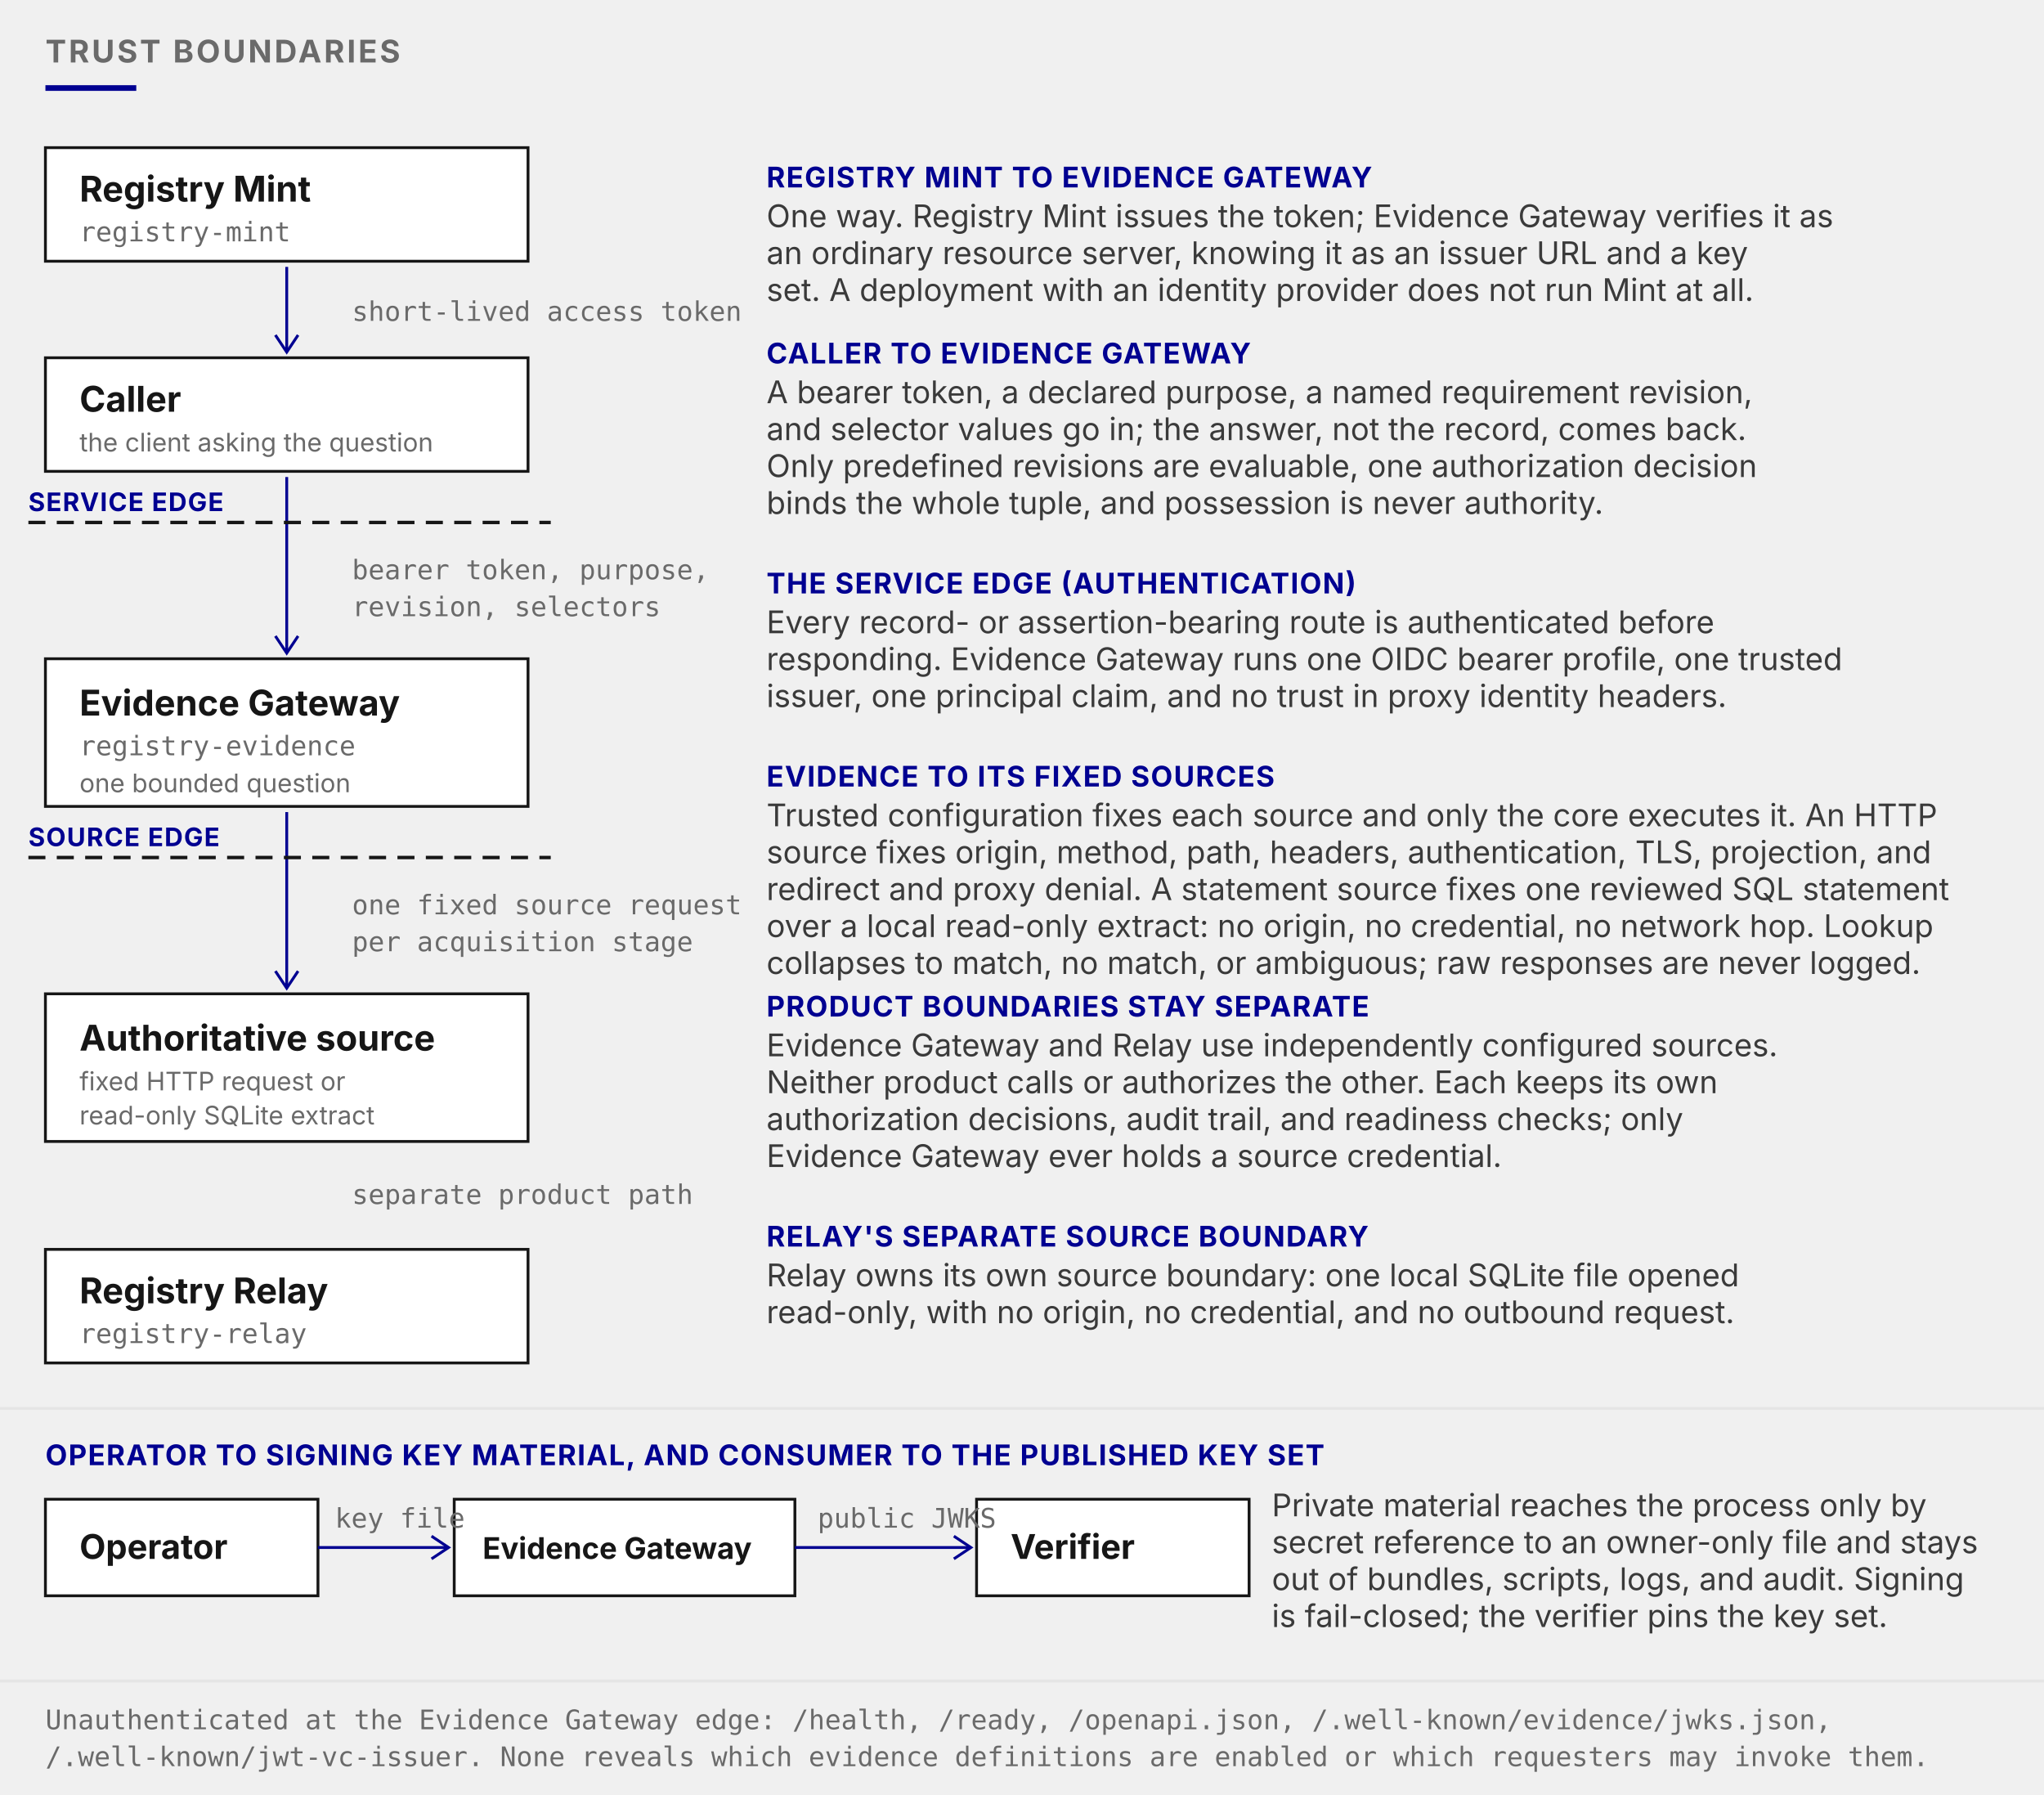
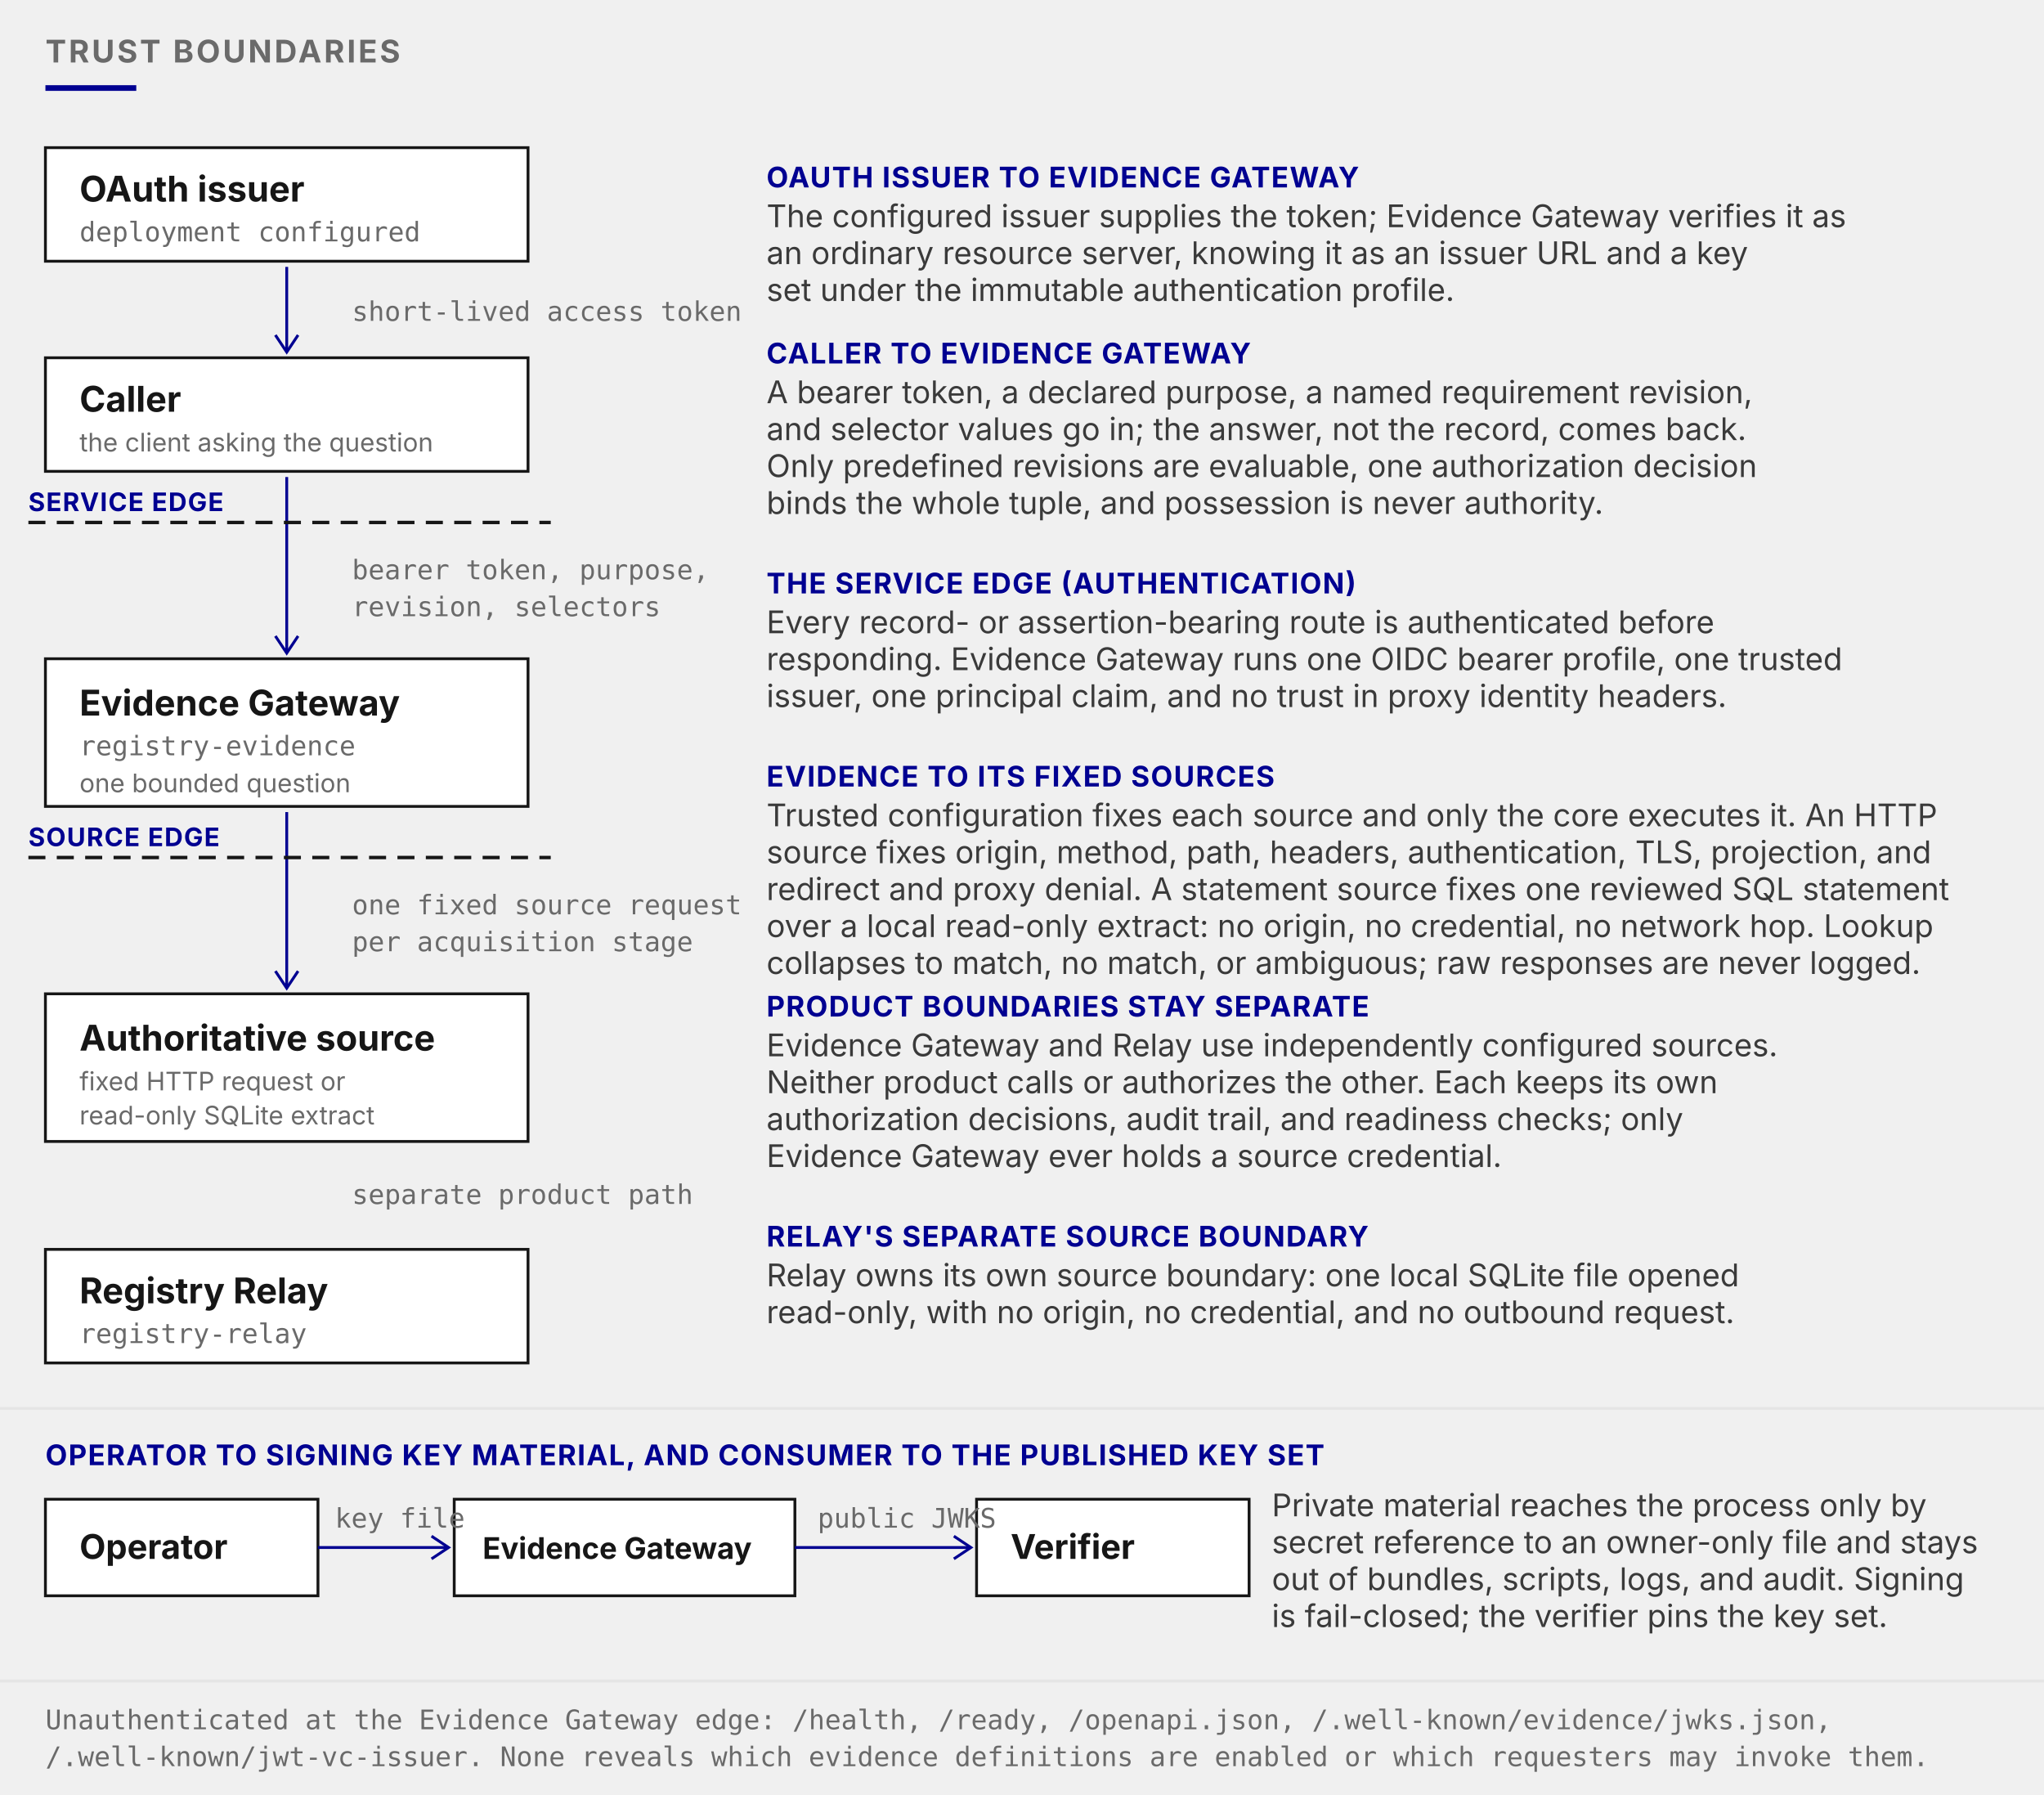
<svg xmlns="http://www.w3.org/2000/svg" viewBox="0 0 720 632" role="img" font-family="'Public Sans', system-ui, -apple-system, BlinkMacSystemFont, sans-serif" text-rendering="geometricPrecision">
  <text x="16" y="22" fill="#6a6a6a" font-size="11" font-weight="700" letter-spacing="0.08em">TRUST BOUNDARIES</text>
  <rect x="16" y="30" width="32" height="2" fill="#000091" />
  <g fill="#ffffff" stroke="#161616" stroke-width="1">
    <rect x="16" y="52" width="170" height="40" />
    <rect x="16" y="126" width="170" height="40" />
    <rect x="16" y="232" width="170" height="52" />
    <rect x="16" y="350" width="170" height="52" />
    <rect x="16" y="440" width="170" height="40" />
  </g>
  <g fill="#161616" font-size="12.5" font-weight="700">
-     <text x="28" y="71">Registry Mint</text>
+     <text x="28" y="71">OAuth issuer</text>
    <text x="28" y="145">Caller</text>
    <text x="28" y="252">Evidence Gateway</text>
    <text x="28" y="370">Authoritative source</text>
    <text x="28" y="459">Registry Relay</text>
  </g>
  <g fill="#6a6a6a" font-size="9.5" font-family="'IBM Plex Mono', ui-monospace, SFMono-Regular, monospace">
-     <text x="28" y="85">registry-mint</text>
+     <text x="28" y="85">deployment configured</text>
    <text x="28" y="266">registry-evidence</text>
    <text x="28" y="473">registry-relay</text>
  </g>
  <g fill="#6a6a6a" font-size="9">
    <text x="28" y="159">the client asking the question</text>
    <text x="28" y="279">one bounded question</text>
    <text x="28" y="384">fixed HTTP request or</text>
    <text x="28" y="396">read-only SQLite extract</text>
  </g>
  <g stroke="#000091" stroke-width="1" fill="none">
    <line x1="101" y1="94" x2="101" y2="124" />
    <polyline points="97,118 101,124 105,118" />
    <line x1="101" y1="168" x2="101" y2="230" />
    <polyline points="97,224 101,230 105,224" />
    <line x1="101" y1="286" x2="101" y2="348" />
    <polyline points="97,342 101,348 105,342" />
  </g>
  <g stroke="#161616" stroke-width="1.2" stroke-dasharray="6 4">
    <line x1="10" y1="184" x2="194" y2="184" />
    <line x1="10" y1="302" x2="194" y2="302" />
  </g>
  <g fill="#000091" font-size="9" font-weight="700" letter-spacing="0.04em">
    <text x="10" y="180">SERVICE EDGE</text>
    <text x="10" y="298">SOURCE EDGE</text>
  </g>
  <g fill="#6a6a6a" font-size="9.5" font-family="'IBM Plex Mono', ui-monospace, SFMono-Regular, monospace">
    <text x="124" y="113">short-lived access token</text>
    <text x="124" y="204">bearer token, purpose,</text>
    <text x="124" y="217">revision, selectors</text>
    <text x="124" y="322">one fixed source request</text>
    <text x="124" y="335">per acquisition stage</text>
    <text x="124" y="424">separate product path</text>
  </g>
  <g fill="#000091" font-size="10" font-weight="700" letter-spacing="0.04em">
-     <text x="270" y="66">REGISTRY MINT TO EVIDENCE GATEWAY</text>
+     <text x="270" y="66">OAUTH ISSUER TO EVIDENCE GATEWAY</text>
    <text x="270" y="128">CALLER TO EVIDENCE GATEWAY</text>
    <text x="270" y="209">THE SERVICE EDGE (AUTHENTICATION)</text>
    <text x="270" y="277">EVIDENCE TO ITS FIXED SOURCES</text>
    <text x="270" y="358">PRODUCT BOUNDARIES STAY SEPARATE</text>
    <text x="270" y="439">RELAY'S SEPARATE SOURCE BOUNDARY</text>
  </g>
  <g fill="#3a3a3a" font-size="11">
-     <text x="270" y="80">One way. Registry Mint issues the token; Evidence Gateway verifies it as</text>
+     <text x="270" y="80">The configured issuer supplies the token; Evidence Gateway verifies it as</text>
    <text x="270" y="93">an ordinary resource server, knowing it as an issuer URL and a key</text>
-     <text x="270" y="106">set. A deployment with an identity provider does not run Mint at all.</text>
+     <text x="270" y="106">set under the immutable authentication profile.</text>
    <text x="270" y="142">A bearer token, a declared purpose, a named requirement revision,</text>
    <text x="270" y="155">and selector values go in; the answer, not the record, comes back.</text>
    <text x="270" y="168">Only predefined revisions are evaluable, one authorization decision</text>
    <text x="270" y="181">binds the whole tuple, and possession is never authority.</text>
    <text x="270" y="223">Every record- or assertion-bearing route is authenticated before</text>
    <text x="270" y="236">responding. Evidence Gateway runs one OIDC bearer profile, one trusted</text>
    <text x="270" y="249">issuer, one principal claim, and no trust in proxy identity headers.</text>
    <text x="270" y="291">Trusted configuration fixes each source and only the core executes it. An HTTP</text>
    <text x="270" y="304">source fixes origin, method, path, headers, authentication, TLS, projection, and</text>
    <text x="270" y="317">redirect and proxy denial. A statement source fixes one reviewed SQL statement</text>
    <text x="270" y="330">over a local read-only extract: no origin, no credential, no network hop. Lookup</text>
    <text x="270" y="343">collapses to match, no match, or ambiguous; raw responses are never logged.</text>
    <text x="270" y="372">Evidence Gateway and Relay use independently configured sources.</text>
    <text x="270" y="385">Neither product calls or authorizes the other. Each keeps its own</text>
    <text x="270" y="398">authorization decisions, audit trail, and readiness checks; only</text>
    <text x="270" y="411">Evidence Gateway ever holds a source credential.</text>
    <text x="270" y="453">Relay owns its own source boundary: one local SQLite file opened</text>
    <text x="270" y="466">read-only, with no origin, no credential, and no outbound request.</text>
  </g>
  <line x1="0" y1="496" x2="720" y2="496" stroke="#e5e5e5" stroke-width="1" />
  <text x="16" y="516" fill="#000091" font-size="10" font-weight="700" letter-spacing="0.04em">OPERATOR TO SIGNING KEY MATERIAL, AND CONSUMER TO THE PUBLISHED KEY SET</text>
  <g fill="#ffffff" stroke="#161616" stroke-width="1">
    <rect x="16" y="528" width="96" height="34" />
    <rect x="160" y="528" width="120" height="34" />
    <rect x="344" y="528" width="96" height="34" />
  </g>
  <g fill="#161616" font-size="12" font-weight="700">
    <text x="28" y="549">Operator</text>
    <text x="170" y="549" font-size="10.5">Evidence Gateway</text>
    <text x="356" y="549">Verifier</text>
  </g>
  <g stroke="#000091" stroke-width="1" fill="none">
    <line x1="112" y1="545" x2="158" y2="545" />
    <polyline points="152,541 158,545 152,549" />
    <line x1="280" y1="545" x2="342" y2="545" />
    <polyline points="336,541 342,545 336,549" />
  </g>
  <g fill="#6a6a6a" font-size="9.5" font-family="'IBM Plex Mono', ui-monospace, SFMono-Regular, monospace">
    <text x="118" y="538">key file</text>
    <text x="288" y="538">public JWKS</text>
  </g>
  <g fill="#3a3a3a" font-size="11">
    <text x="448" y="534">Private material reaches the process only by</text>
    <text x="448" y="547">secret reference to an owner-only file and stays</text>
    <text x="448" y="560">out of bundles, scripts, logs, and audit. Signing</text>
    <text x="448" y="573">is fail-closed; the verifier pins the key set.</text>
  </g>
  <line x1="0" y1="592" x2="720" y2="592" stroke="#e5e5e5" stroke-width="1" />
  <g fill="#6a6a6a" font-size="9.5" font-family="'IBM Plex Mono', ui-monospace, SFMono-Regular, monospace">
    <text x="16" y="609">Unauthenticated at the Evidence Gateway edge: /health, /ready, /openapi.json, /.well-known/evidence/jwks.json,</text>
    <text x="16" y="622">/.well-known/jwt-vc-issuer. None reveals which evidence definitions are enabled or which requesters may invoke them.</text>
  </g>
</svg>
